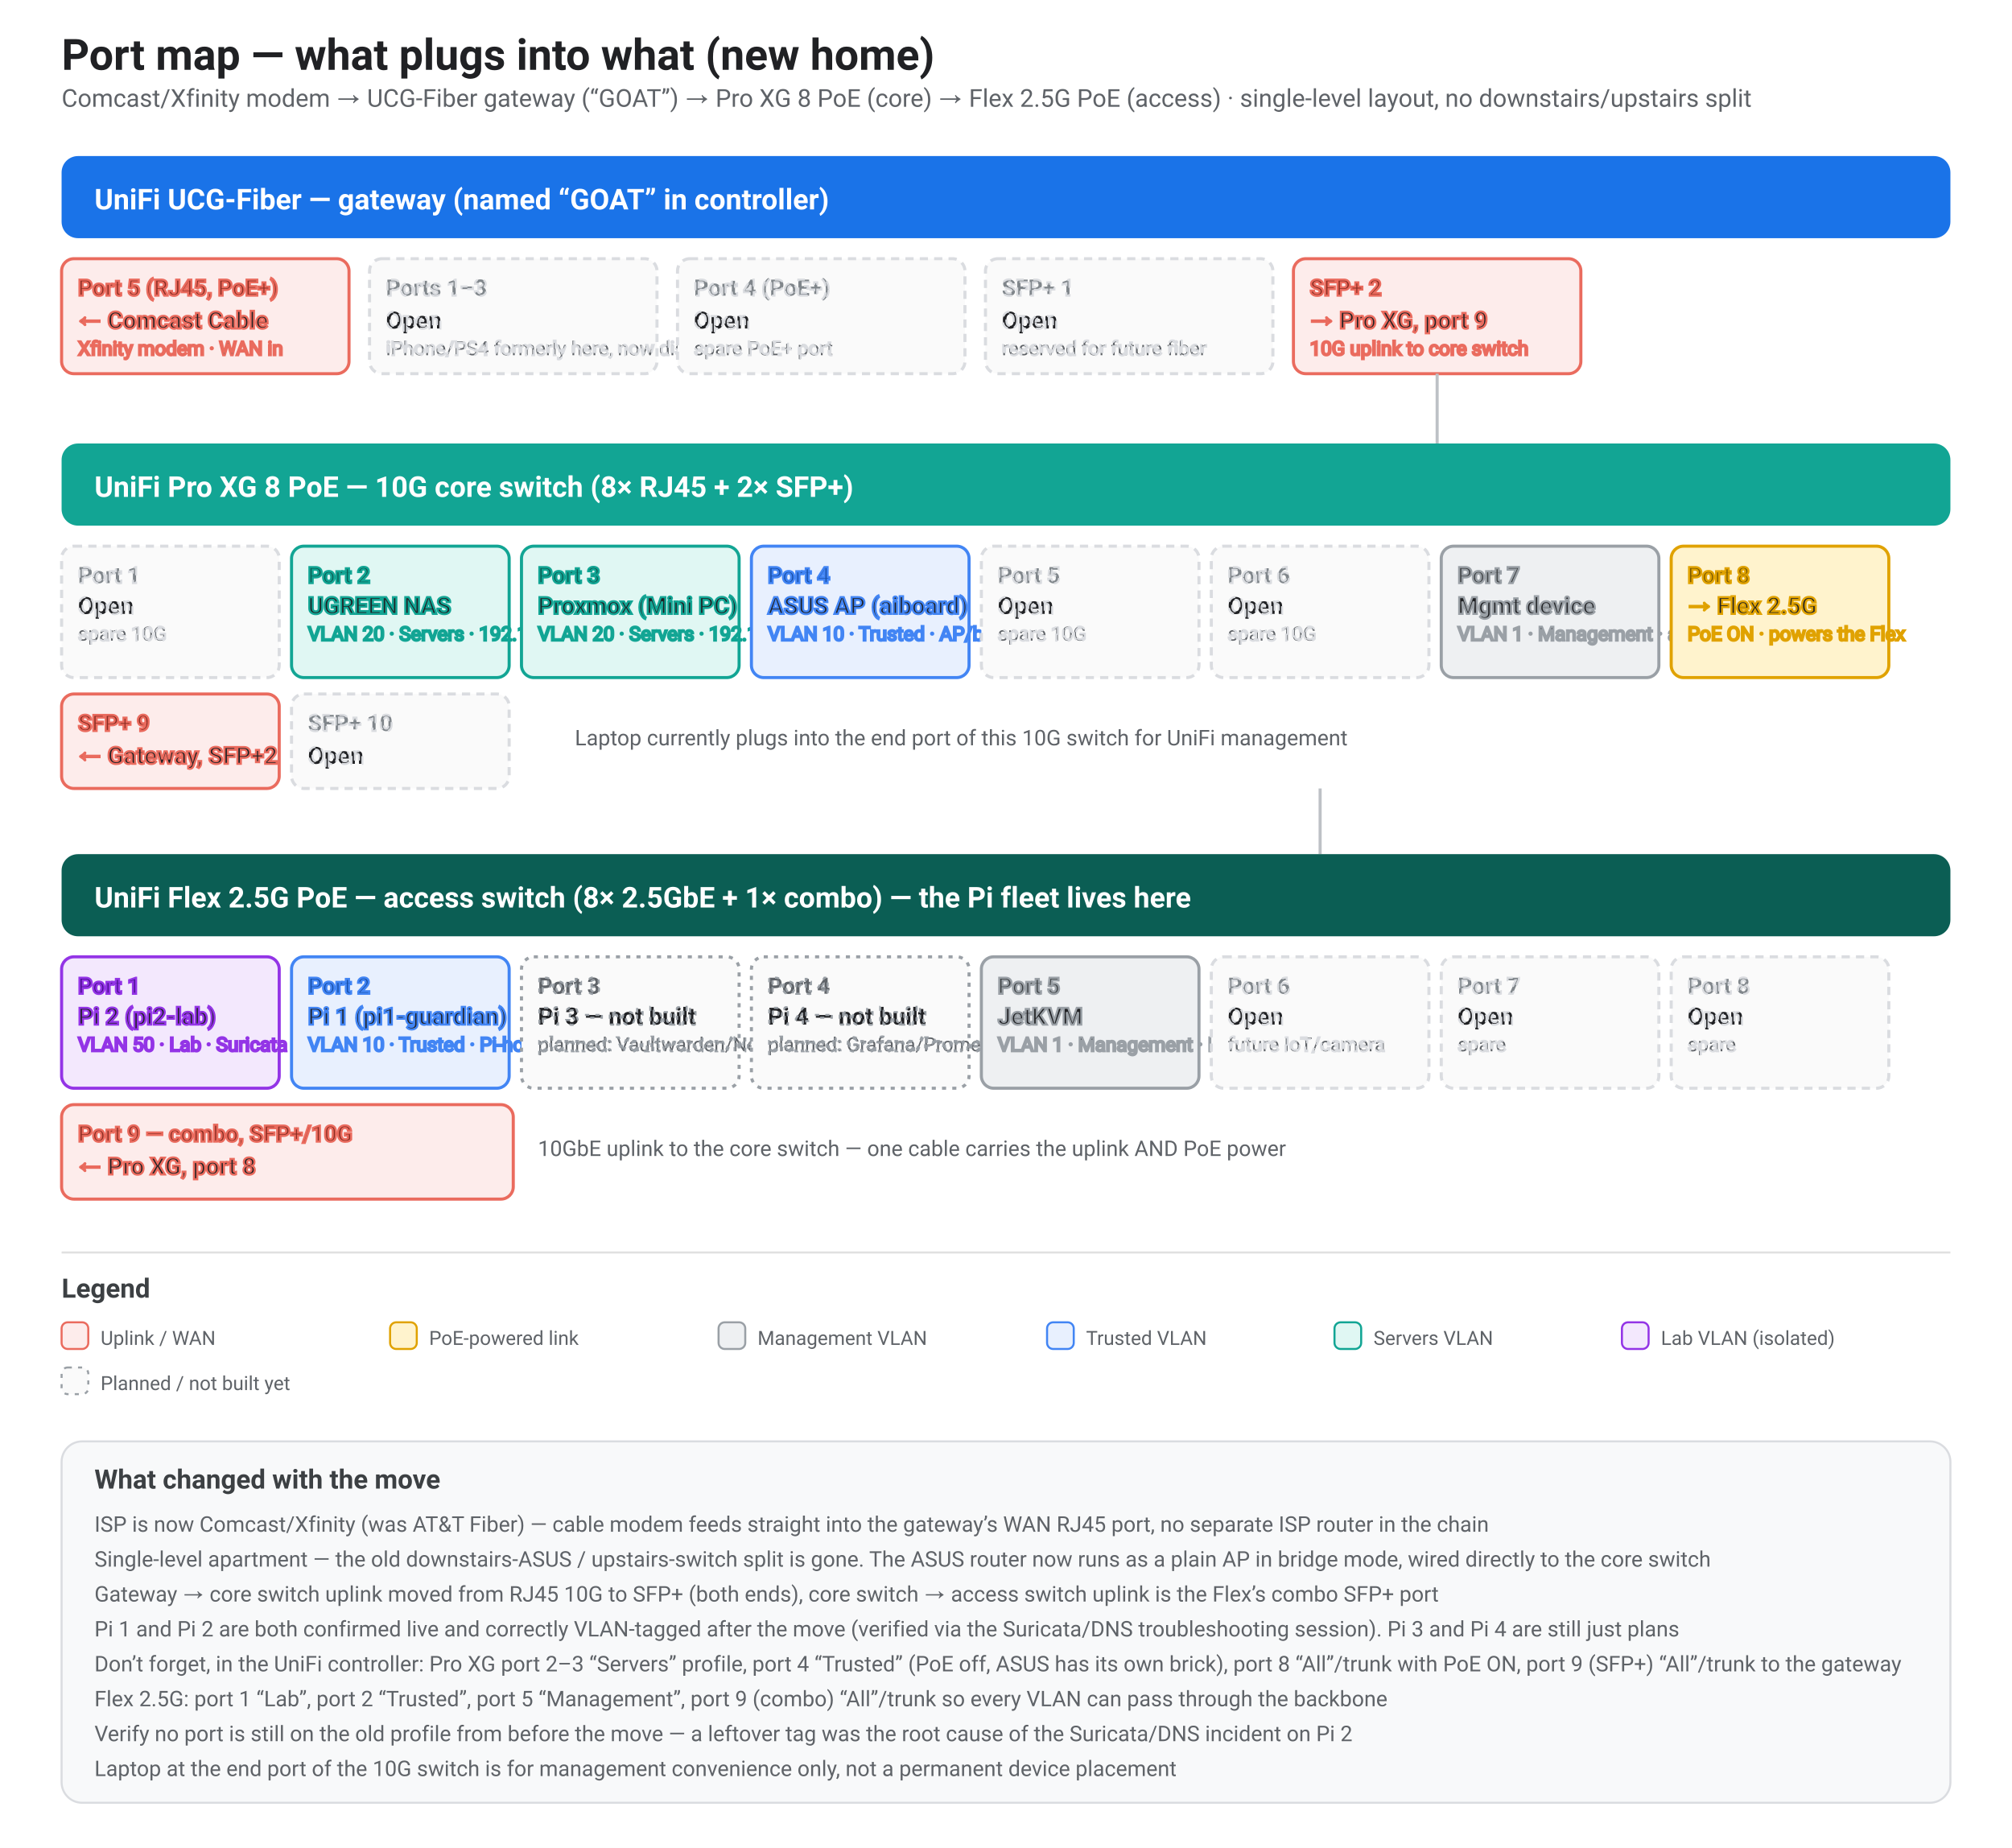
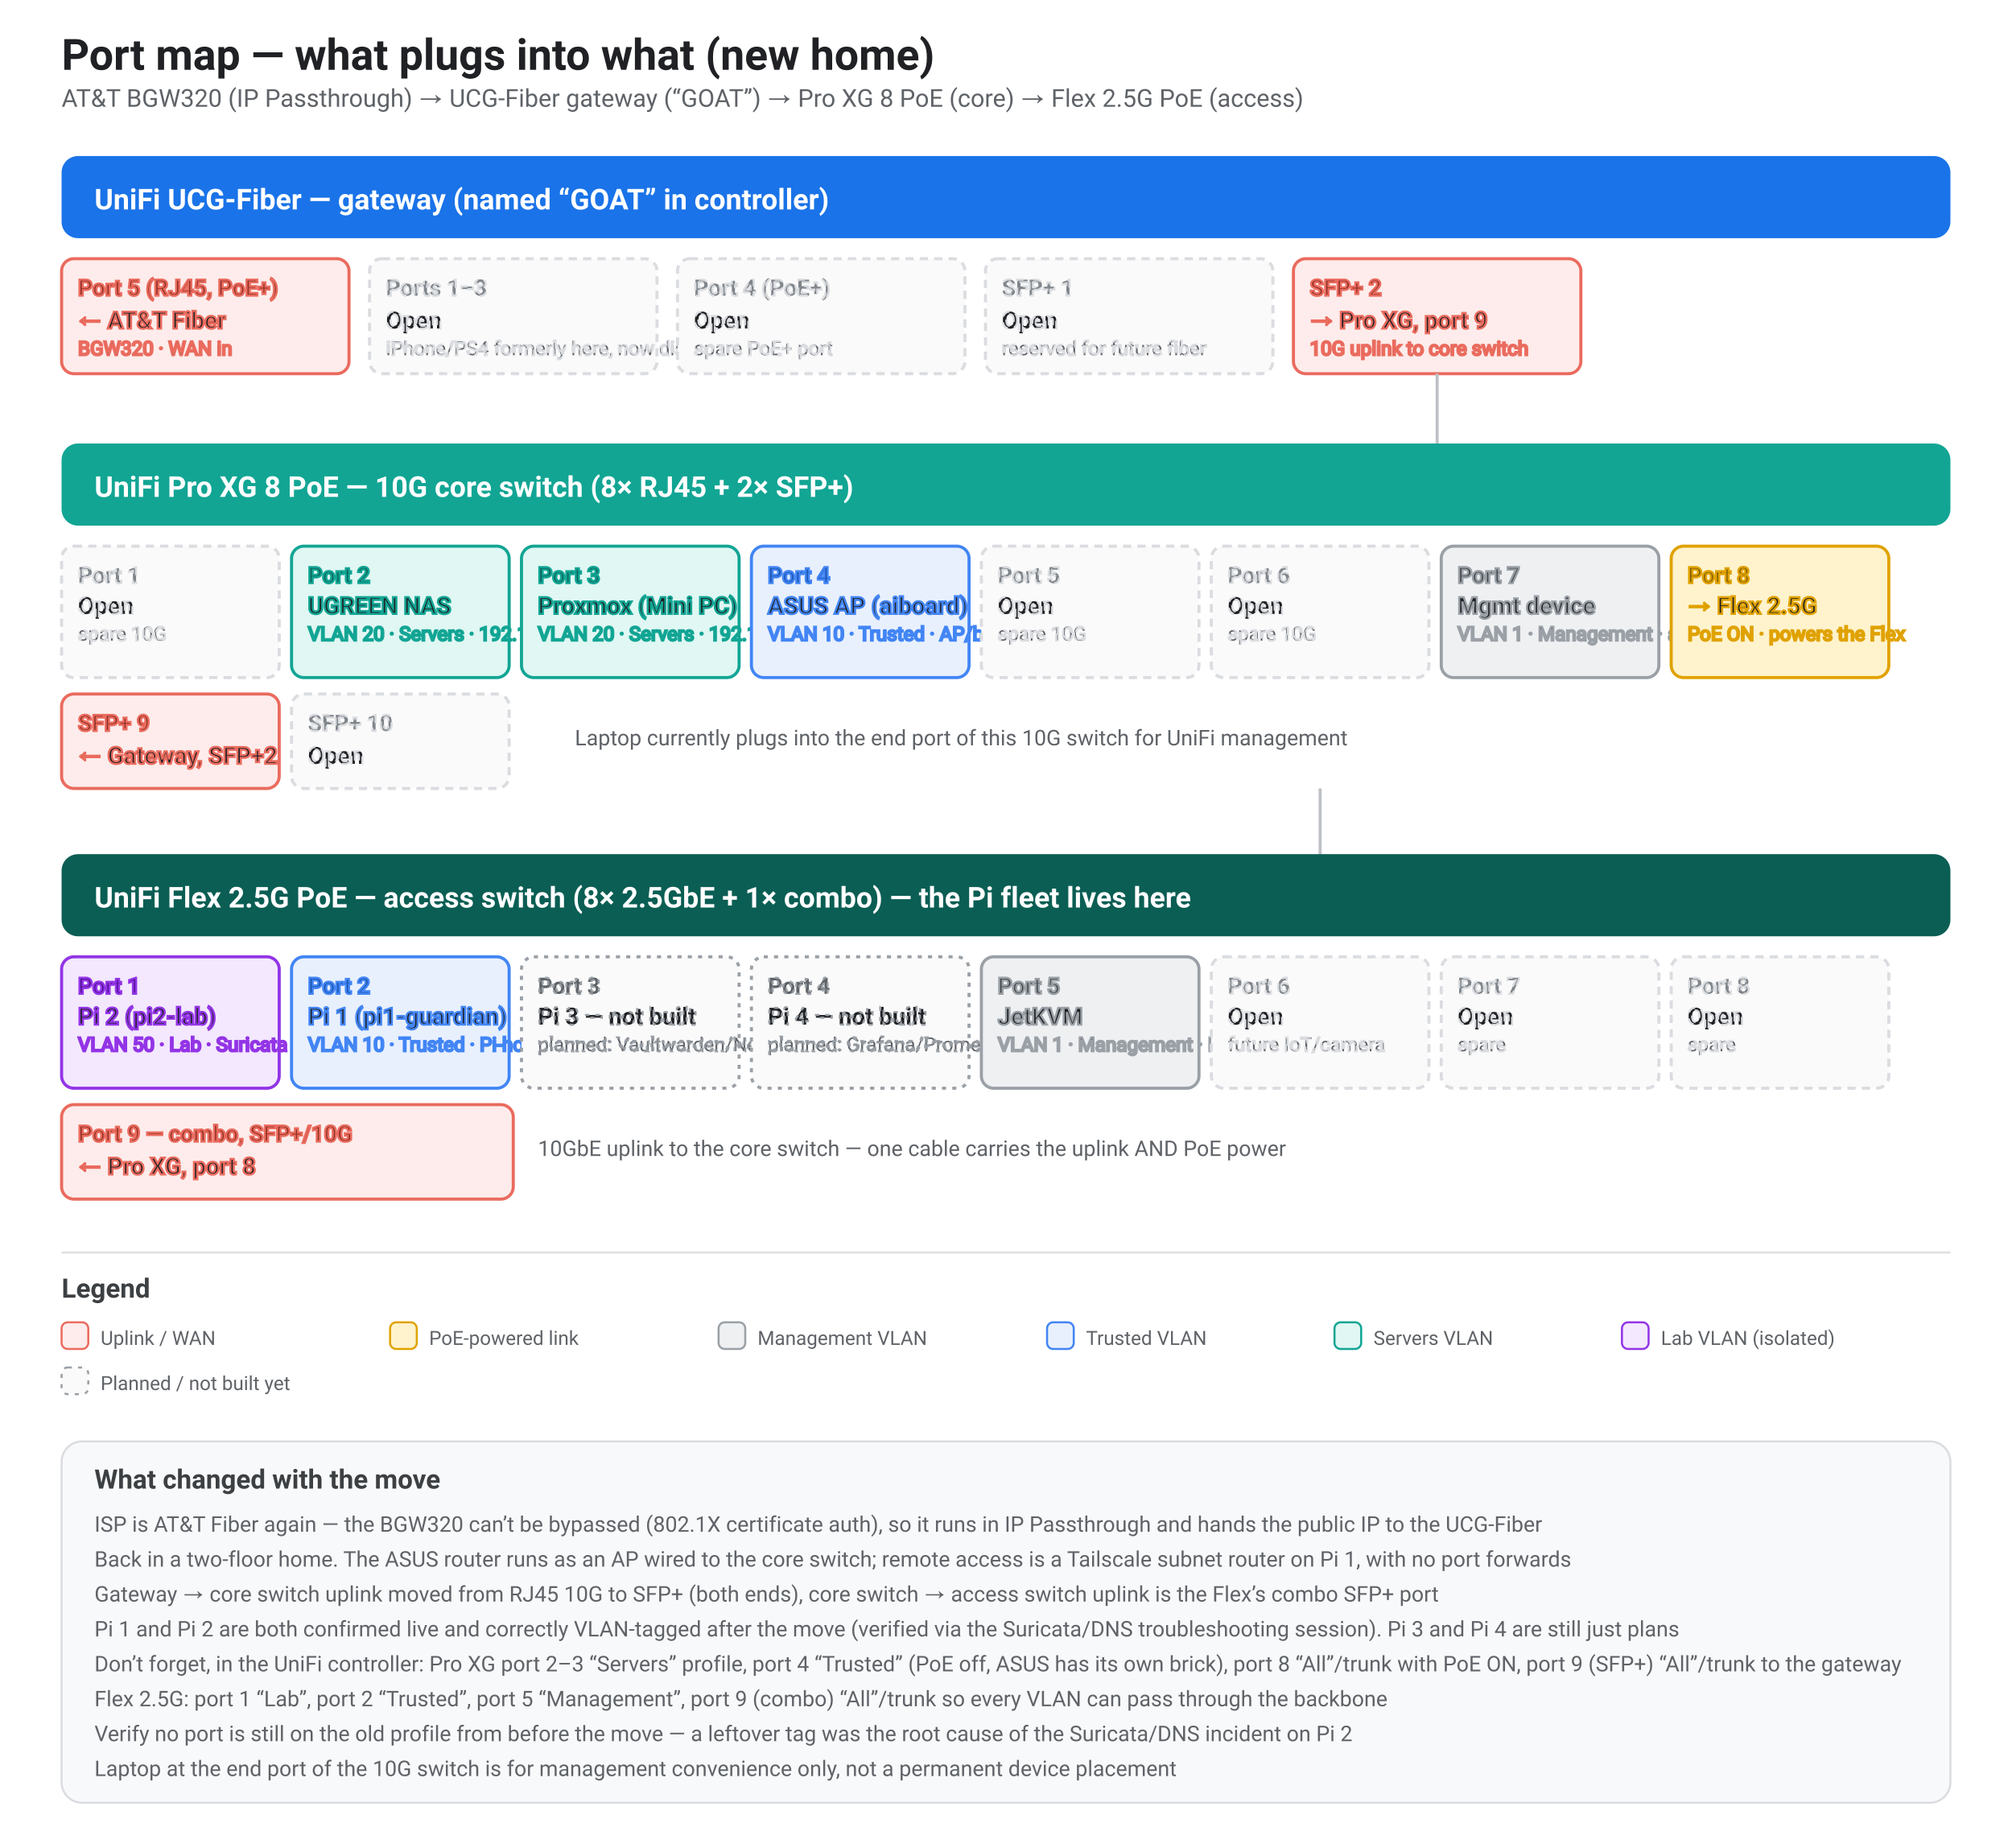
<svg xmlns="http://www.w3.org/2000/svg" viewBox="0 0 980 900" font-family="-apple-system, Segoe UI, Roboto, Helvetica, Arial, sans-serif">
  <style>
    .title   { font-size: 21px; font-weight: 700; fill: #202124; }
    .sub     { font-size: 12px; fill: #5f6368; }
    .devtitle{ font-size: 14px; font-weight: 700; fill: #ffffff; }
    .devmeta { font-size: 10.5px; fill: #d2e3fc; }
    .portnum { font-size: 11px; font-weight: 700; }
    .portname{ font-size: 11.5px; font-weight: 600; fill: #202124; }
    .portmeta{ font-size: 9.5px; fill: #5f6368; }
    .grouptitle { font-size: 13px; font-weight: 700; fill: #3c4043; }
    .note    { font-size: 10.5px; fill: #5f6368; }
    .p-uplink { fill: #fdeceb; stroke: #ea6b5e; }
    .p-mgmt   { fill: #eef0f2; stroke: #9aa0a6; }
    .p-servers{ fill: #e0f7f3; stroke: #12a594; }
    .p-trusted{ fill: #e8f0fe; stroke: #4285f4; }
    .p-lab    { fill: #f3e8fd; stroke: #9334e6; }
    .p-poe    { fill: #fff3cd; stroke: #e0a200; }
    .p-empty  { fill: #fafafa; stroke: #dadce0; stroke-dasharray: 4 3; }
    .p-planned{ fill: #fafafa; stroke: #9aa0a6; stroke-dasharray: 2 3; }
    .box rect { stroke-width: 1.5; }
    .line { stroke: #bdc1c6; stroke-width: 1.5; }
  </style>
  <rect x="0" y="0" width="980" height="900" fill="#ffffff" />
  <text class="title" x="30" y="34">Port map — what plugs into what (new home)</text>
-   <text class="sub" x="30" y="52">Comcast/Xfinity modem → UCG-Fiber gateway (“GOAT”) → Pro XG 8 PoE (core) → Flex 2.5G PoE (access) · single-level layout, no downstairs/upstairs split</text>
+   <text class="sub" x="30" y="52">AT&amp;T BGW320 (IP Passthrough) → UCG-Fiber gateway (“GOAT”) → Pro XG 8 PoE (core) → Flex 2.5G PoE (access)</text>
  <rect x="30" y="76" width="920" height="40" rx="8" fill="#1a73e8" />
  <text class="devtitle" x="46" y="102">UniFi UCG-Fiber — gateway (named “GOAT” in controller)</text>
  <g class="box p-uplink">
    <rect x="30" y="126" width="140" height="56" rx="6" />
    <text class="portnum" x="38" y="144" fill="#8a2c22">Port 5 (RJ45, PoE+)</text>
-     <text class="portname" x="38" y="160">← Comcast Cable</text>
-     <text class="portmeta" x="38" y="173">Xfinity modem · WAN in</text>
+     <text class="portname" x="38" y="160">← AT&amp;T Fiber</text>
+     <text class="portmeta" x="38" y="173">BGW320 · WAN in</text>
  </g>
  <g class="box p-empty">
    <rect x="180" y="126" width="140" height="56" rx="6" />
    <text class="portnum" x="188" y="144" fill="#80868b">Ports 1–3</text>
    <text class="portname" x="188" y="160">Open</text>
    <text class="portmeta" x="188" y="173">iPhone/PS4 formerly here, now disconnected</text>
  </g>
  <g class="box p-empty">
    <rect x="330" y="126" width="140" height="56" rx="6" />
    <text class="portnum" x="338" y="144" fill="#80868b">Port 4 (PoE+)</text>
    <text class="portname" x="338" y="160">Open</text>
    <text class="portmeta" x="338" y="173">spare PoE+ port</text>
  </g>
  <g class="box p-empty">
    <rect x="480" y="126" width="140" height="56" rx="6" />
    <text class="portnum" x="488" y="144" fill="#80868b">SFP+ 1</text>
    <text class="portname" x="488" y="160">Open</text>
    <text class="portmeta" x="488" y="173">reserved for future fiber</text>
  </g>
  <g class="box p-uplink">
    <rect x="630" y="126" width="140" height="56" rx="6" />
    <text class="portnum" x="638" y="144" fill="#8a2c22">SFP+ 2</text>
    <text class="portname" x="638" y="160">→ Pro XG, port 9</text>
    <text class="portmeta" x="638" y="173">10G uplink to core switch</text>
  </g>
  <line class="line" x1="700" y1="182" x2="700" y2="216" />
  <rect x="30" y="216" width="920" height="40" rx="8" fill="#12a594" />
  <text class="devtitle" x="46" y="242">UniFi Pro XG 8 PoE — 10G core switch (8× RJ45 + 2× SFP+)</text>
  <g class="box p-empty">
    <rect x="30" y="266" width="106" height="64" rx="6" />
    <text class="portnum" x="38" y="284" fill="#80868b">Port 1</text>
    <text class="portname" x="38" y="299">Open</text>
    <text class="portmeta" x="38" y="312">spare 10G</text>
  </g>
  <g class="box p-servers">
    <rect x="142" y="266" width="106" height="64" rx="6" />
    <text class="portnum" x="150" y="284" fill="#0b5e54">Port 2</text>
    <text class="portname" x="150" y="299">UGREEN NAS</text>
    <text class="portmeta" x="150" y="312">VLAN 20 · Servers · 192.168.20.0/24</text>
  </g>
  <g class="box p-servers">
    <rect x="254" y="266" width="106" height="64" rx="6" />
    <text class="portnum" x="262" y="284" fill="#0b5e54">Port 3</text>
    <text class="portname" x="262" y="299">Proxmox (Mini PC)</text>
    <text class="portmeta" x="262" y="312">VLAN 20 · Servers · 192.168.20.0/24</text>
  </g>
  <g class="box p-trusted">
    <rect x="366" y="266" width="106" height="64" rx="6" />
    <text class="portnum" x="374" y="284" fill="#174ea6">Port 4</text>
    <text class="portname" x="374" y="299">ASUS AP (aiboard)</text>
    <text class="portmeta" x="374" y="312">VLAN 10 · Trusted · AP/bridge mode</text>
  </g>
  <g class="box p-empty">
    <rect x="478" y="266" width="106" height="64" rx="6" />
    <text class="portnum" x="486" y="284" fill="#80868b">Port 5</text>
    <text class="portname" x="486" y="299">Open</text>
    <text class="portmeta" x="486" y="312">spare 10G</text>
  </g>
  <g class="box p-empty">
    <rect x="590" y="266" width="106" height="64" rx="6" />
    <text class="portnum" x="598" y="284" fill="#80868b">Port 6</text>
    <text class="portname" x="598" y="299">Open</text>
    <text class="portmeta" x="598" y="312">spare 10G</text>
  </g>
  <g class="box p-mgmt">
    <rect x="702" y="266" width="106" height="64" rx="6" />
    <text class="portnum" x="710" y="284" fill="#3c4043">Port 7</text>
    <text class="portname" x="710" y="299">Mgmt device</text>
    <text class="portmeta" x="710" y="312">VLAN 1 · Management · admin access</text>
  </g>
  <g class="box p-poe">
    <rect x="814" y="266" width="106" height="64" rx="6" />
    <text class="portnum" x="822" y="284" fill="#7a5900">Port 8</text>
    <text class="portname" x="822" y="299">→ Flex 2.5G</text>
    <text class="portmeta" x="822" y="312">PoE ON · powers the Flex</text>
  </g>
  <g class="box p-uplink">
    <rect x="30" y="338" width="106" height="46" rx="6" />
    <text class="portnum" x="38" y="356" fill="#8a2c22">SFP+ 9</text>
    <text class="portname" x="38" y="372">← Gateway, SFP+2</text>
  </g>
  <g class="box p-empty">
    <rect x="142" y="338" width="106" height="46" rx="6" />
    <text class="portnum" x="150" y="356" fill="#80868b">SFP+ 10</text>
    <text class="portname" x="150" y="372">Open</text>
  </g>
  <text class="note" x="280" y="363">Laptop currently plugs into the end port of this 10G switch for UniFi management</text>
  <line class="line" x1="643" y1="384" x2="643" y2="416" />
  <rect x="30" y="416" width="920" height="40" rx="8" fill="#0b5e54" />
  <text class="devtitle" x="46" y="442">UniFi Flex 2.5G PoE — access switch (8× 2.5GbE + 1× combo) — the Pi fleet lives here</text>
  <g class="box p-lab">
    <rect x="30" y="466" width="106" height="64" rx="6" />
    <text class="portnum" x="38" y="484" fill="#4a0e8f">Port 1</text>
    <text class="portname" x="38" y="499">Pi 2 (pi2-lab)</text>
    <text class="portmeta" x="38" y="512">VLAN 50 · Lab · Suricata IDS — LIVE</text>
  </g>
  <g class="box p-trusted">
    <rect x="142" y="466" width="106" height="64" rx="6" />
    <text class="portnum" x="150" y="484" fill="#174ea6">Port 2</text>
    <text class="portname" x="150" y="499">Pi 1 (pi1-guardian)</text>
-     <text class="portmeta" x="150" y="512">VLAN 10 · Trusted · Pi-hole+VPN — LIVE</text>
+     <text class="portmeta" x="150" y="512">VLAN 10 · Trusted · Pi-hole+Tailscale — LIVE</text>
  </g>
  <g class="box p-planned">
    <rect x="254" y="466" width="106" height="64" rx="6" />
    <text class="portnum" x="262" y="484" fill="#5f6368">Port 3</text>
    <text class="portname" x="262" y="499">Pi 3 — not built</text>
    <text class="portmeta" x="262" y="512">planned: Vaultwarden/Nextcloud</text>
  </g>
  <g class="box p-planned">
    <rect x="366" y="466" width="106" height="64" rx="6" />
    <text class="portnum" x="374" y="484" fill="#5f6368">Port 4</text>
    <text class="portname" x="374" y="499">Pi 4 — not built</text>
    <text class="portmeta" x="374" y="512">planned: Grafana/Prometheus</text>
  </g>
  <g class="box p-mgmt">
    <rect x="478" y="466" width="106" height="64" rx="6" />
    <text class="portnum" x="486" y="484" fill="#3c4043">Port 5</text>
    <text class="portname" x="486" y="499">JetKVM</text>
    <text class="portmeta" x="486" y="512">VLAN 1 · Management · FE (100Mb) link</text>
  </g>
  <g class="box p-empty">
    <rect x="590" y="466" width="106" height="64" rx="6" />
    <text class="portnum" x="598" y="484" fill="#80868b">Port 6</text>
    <text class="portname" x="598" y="499">Open</text>
    <text class="portmeta" x="598" y="512">future IoT/camera</text>
  </g>
  <g class="box p-empty">
    <rect x="702" y="466" width="106" height="64" rx="6" />
    <text class="portnum" x="710" y="484" fill="#80868b">Port 7</text>
    <text class="portname" x="710" y="499">Open</text>
    <text class="portmeta" x="710" y="512">spare</text>
  </g>
  <g class="box p-empty">
    <rect x="814" y="466" width="106" height="64" rx="6" />
    <text class="portnum" x="822" y="484" fill="#80868b">Port 8</text>
    <text class="portname" x="822" y="499">Open</text>
    <text class="portmeta" x="822" y="512">spare</text>
  </g>
  <g class="box p-uplink">
    <rect x="30" y="538" width="220" height="46" rx="6" />
    <text class="portnum" x="38" y="556" fill="#8a2c22">Port 9 — combo, SFP+/10G</text>
    <text class="portname" x="38" y="572">← Pro XG, port 8</text>
  </g>
  <text class="note" x="262" y="563">10GbE uplink to the core switch — one cable carries the uplink AND PoE power</text>
  <line x1="30" y1="610" x2="950" y2="610" stroke="#e0e0e0" stroke-width="1" />
  <text class="grouptitle" x="30" y="632">Legend</text>
  <rect x="30" y="644" width="13" height="13" rx="3" class="p-uplink" />
  <text class="portmeta" x="49" y="655">Uplink / WAN</text>
  <rect x="190" y="644" width="13" height="13" rx="3" class="p-poe" />
  <text class="portmeta" x="209" y="655">PoE-powered link</text>
  <rect x="350" y="644" width="13" height="13" rx="3" class="p-mgmt" />
  <text class="portmeta" x="369" y="655">Management VLAN</text>
  <rect x="510" y="644" width="13" height="13" rx="3" class="p-trusted" />
  <text class="portmeta" x="529" y="655">Trusted VLAN</text>
  <rect x="650" y="644" width="13" height="13" rx="3" class="p-servers" />
  <text class="portmeta" x="669" y="655">Servers VLAN</text>
  <rect x="790" y="644" width="13" height="13" rx="3" class="p-lab" />
  <text class="portmeta" x="809" y="655">Lab VLAN (isolated)</text>
  <rect x="30" y="666" width="13" height="13" rx="3" class="p-planned" />
  <text class="portmeta" x="49" y="677">Planned / not built yet</text>
  <rect x="30" y="702" width="920" height="176" rx="10" fill="#f8f9fa" stroke="#dadce0" stroke-width="1" />
  <text class="grouptitle" x="46" y="725">What changed with the move</text>
-   <text class="note" x="46" y="746">ISP is now Comcast/Xfinity (was AT&amp;T Fiber) — cable modem feeds straight into the gateway’s WAN RJ45 port, no separate ISP router in the chain</text>
-   <text class="note" x="46" y="763">Single-level apartment — the old downstairs-ASUS / upstairs-switch split is gone. The ASUS router now runs as a plain AP in bridge mode, wired directly to the core switch</text>
+   <text class="note" x="46" y="746">ISP is AT&amp;T Fiber again — the BGW320 can’t be bypassed (802.1X certificate auth), so it runs in IP Passthrough and hands the public IP to the UCG-Fiber</text>
+   <text class="note" x="46" y="763">Back in a two-floor home. The ASUS router runs as an AP wired to the core switch; remote access is a Tailscale subnet router on Pi 1, with no port forwards</text>
  <text class="note" x="46" y="780">Gateway → core switch uplink moved from RJ45 10G to SFP+ (both ends), core switch → access switch uplink is the Flex’s combo SFP+ port</text>
  <text class="note" x="46" y="797">Pi 1 and Pi 2 are both confirmed live and correctly VLAN-tagged after the move (verified via the Suricata/DNS troubleshooting session). Pi 3 and Pi 4 are still just plans</text>
  <text class="note" x="46" y="814">Don’t forget, in the UniFi controller: Pro XG port 2–3 “Servers” profile, port 4 “Trusted” (PoE off, ASUS has its own brick), port 8 “All”/trunk with PoE ON, port 9 (SFP+) “All”/trunk to the gateway</text>
  <text class="note" x="46" y="831">Flex 2.5G: port 1 “Lab”, port 2 “Trusted”, port 5 “Management”, port 9 (combo) “All”/trunk so every VLAN can pass through the backbone</text>
  <text class="note" x="46" y="848">Verify no port is still on the old profile from before the move — a leftover tag was the root cause of the Suricata/DNS incident on Pi 2</text>
  <text class="note" x="46" y="865">Laptop at the end port of the 10G switch is for management convenience only, not a permanent device placement</text>
</svg>
